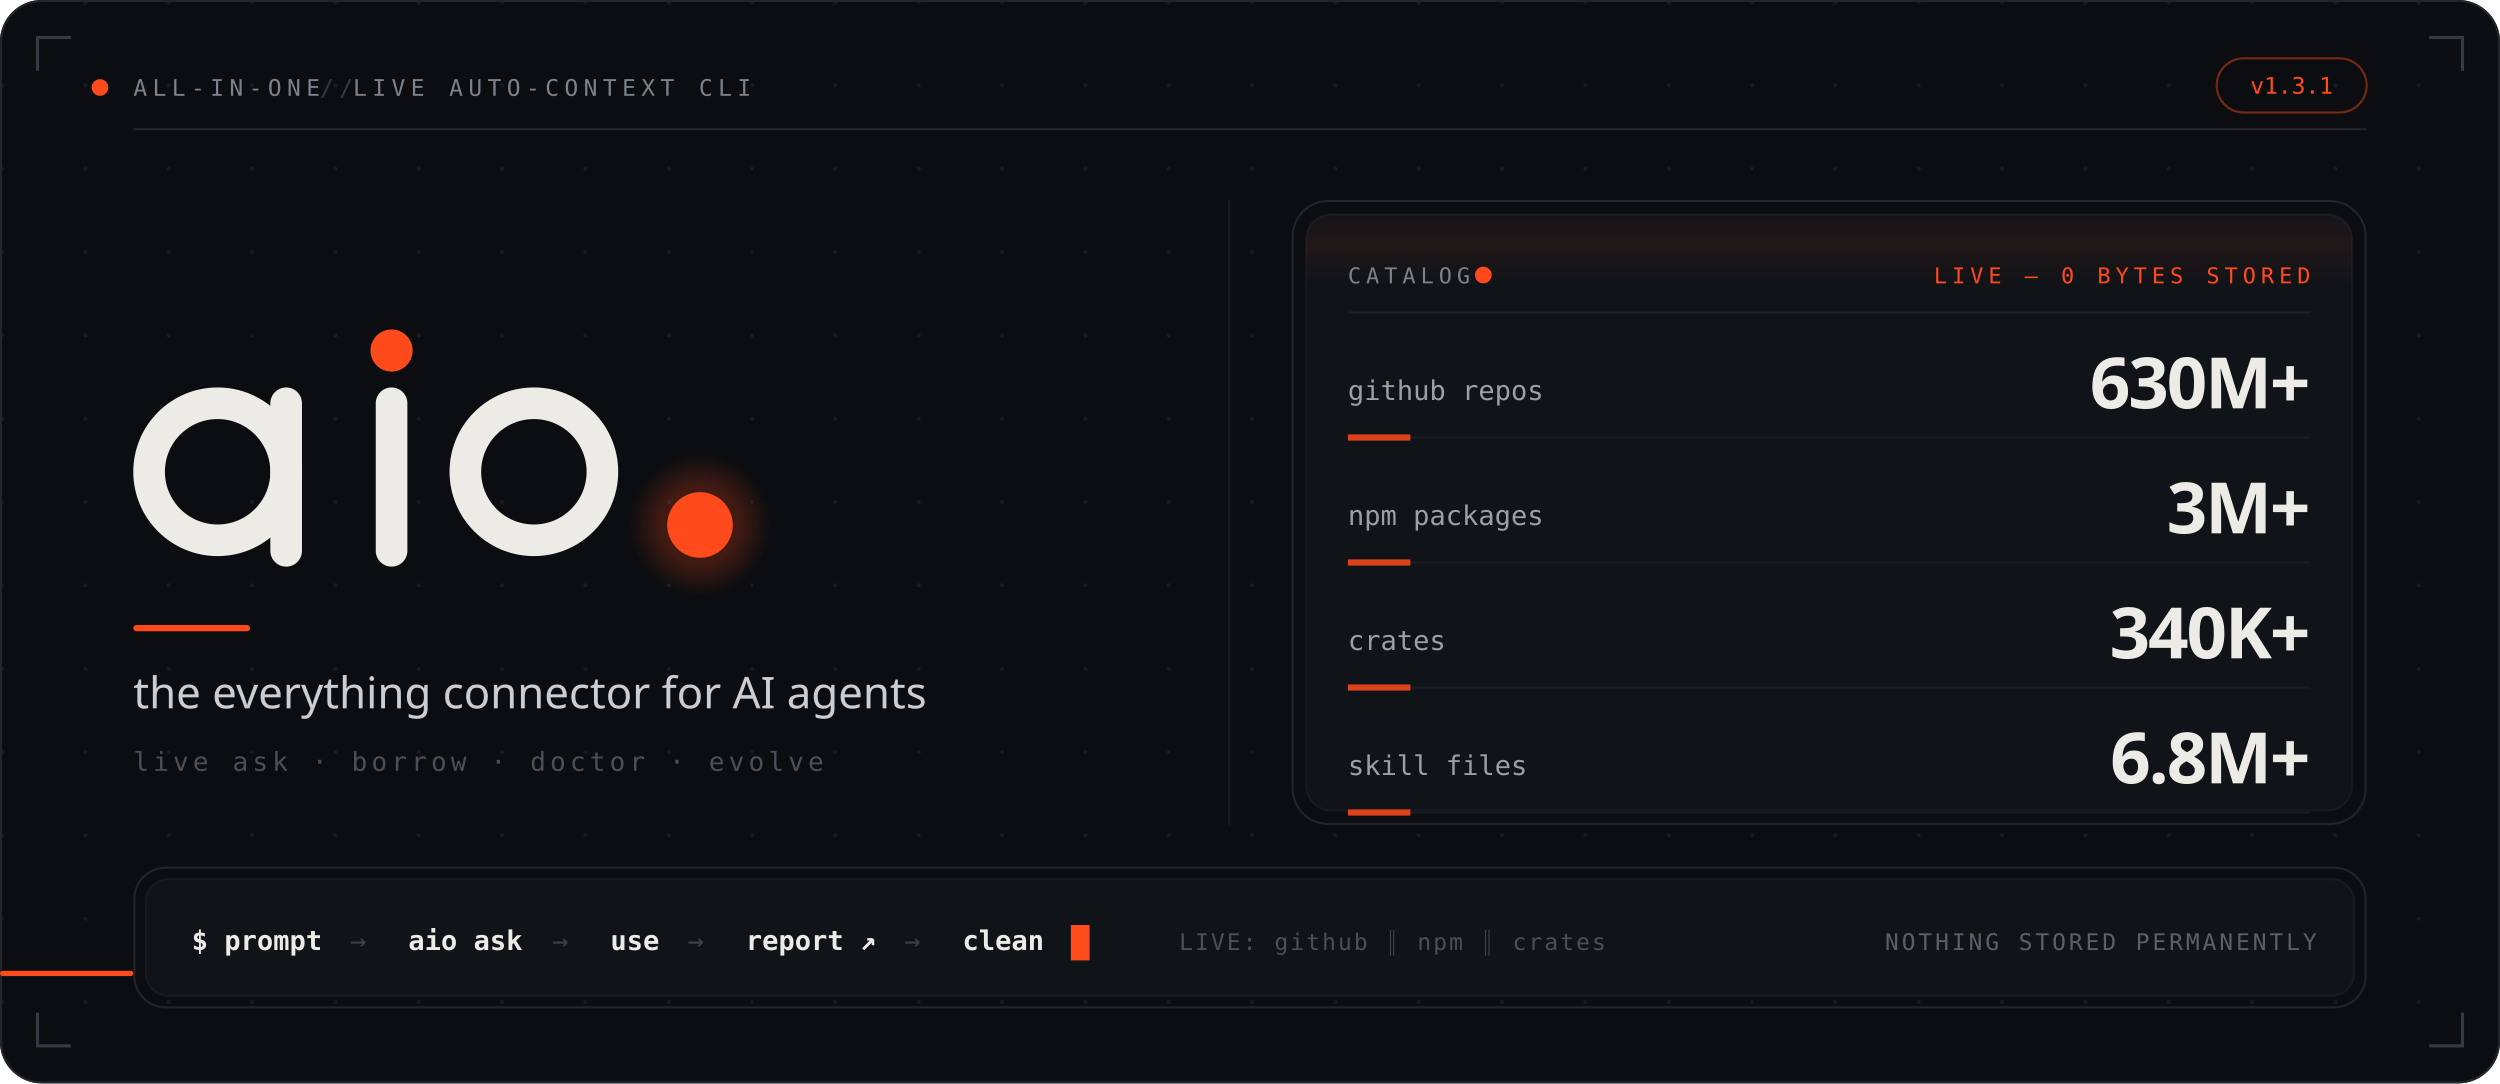
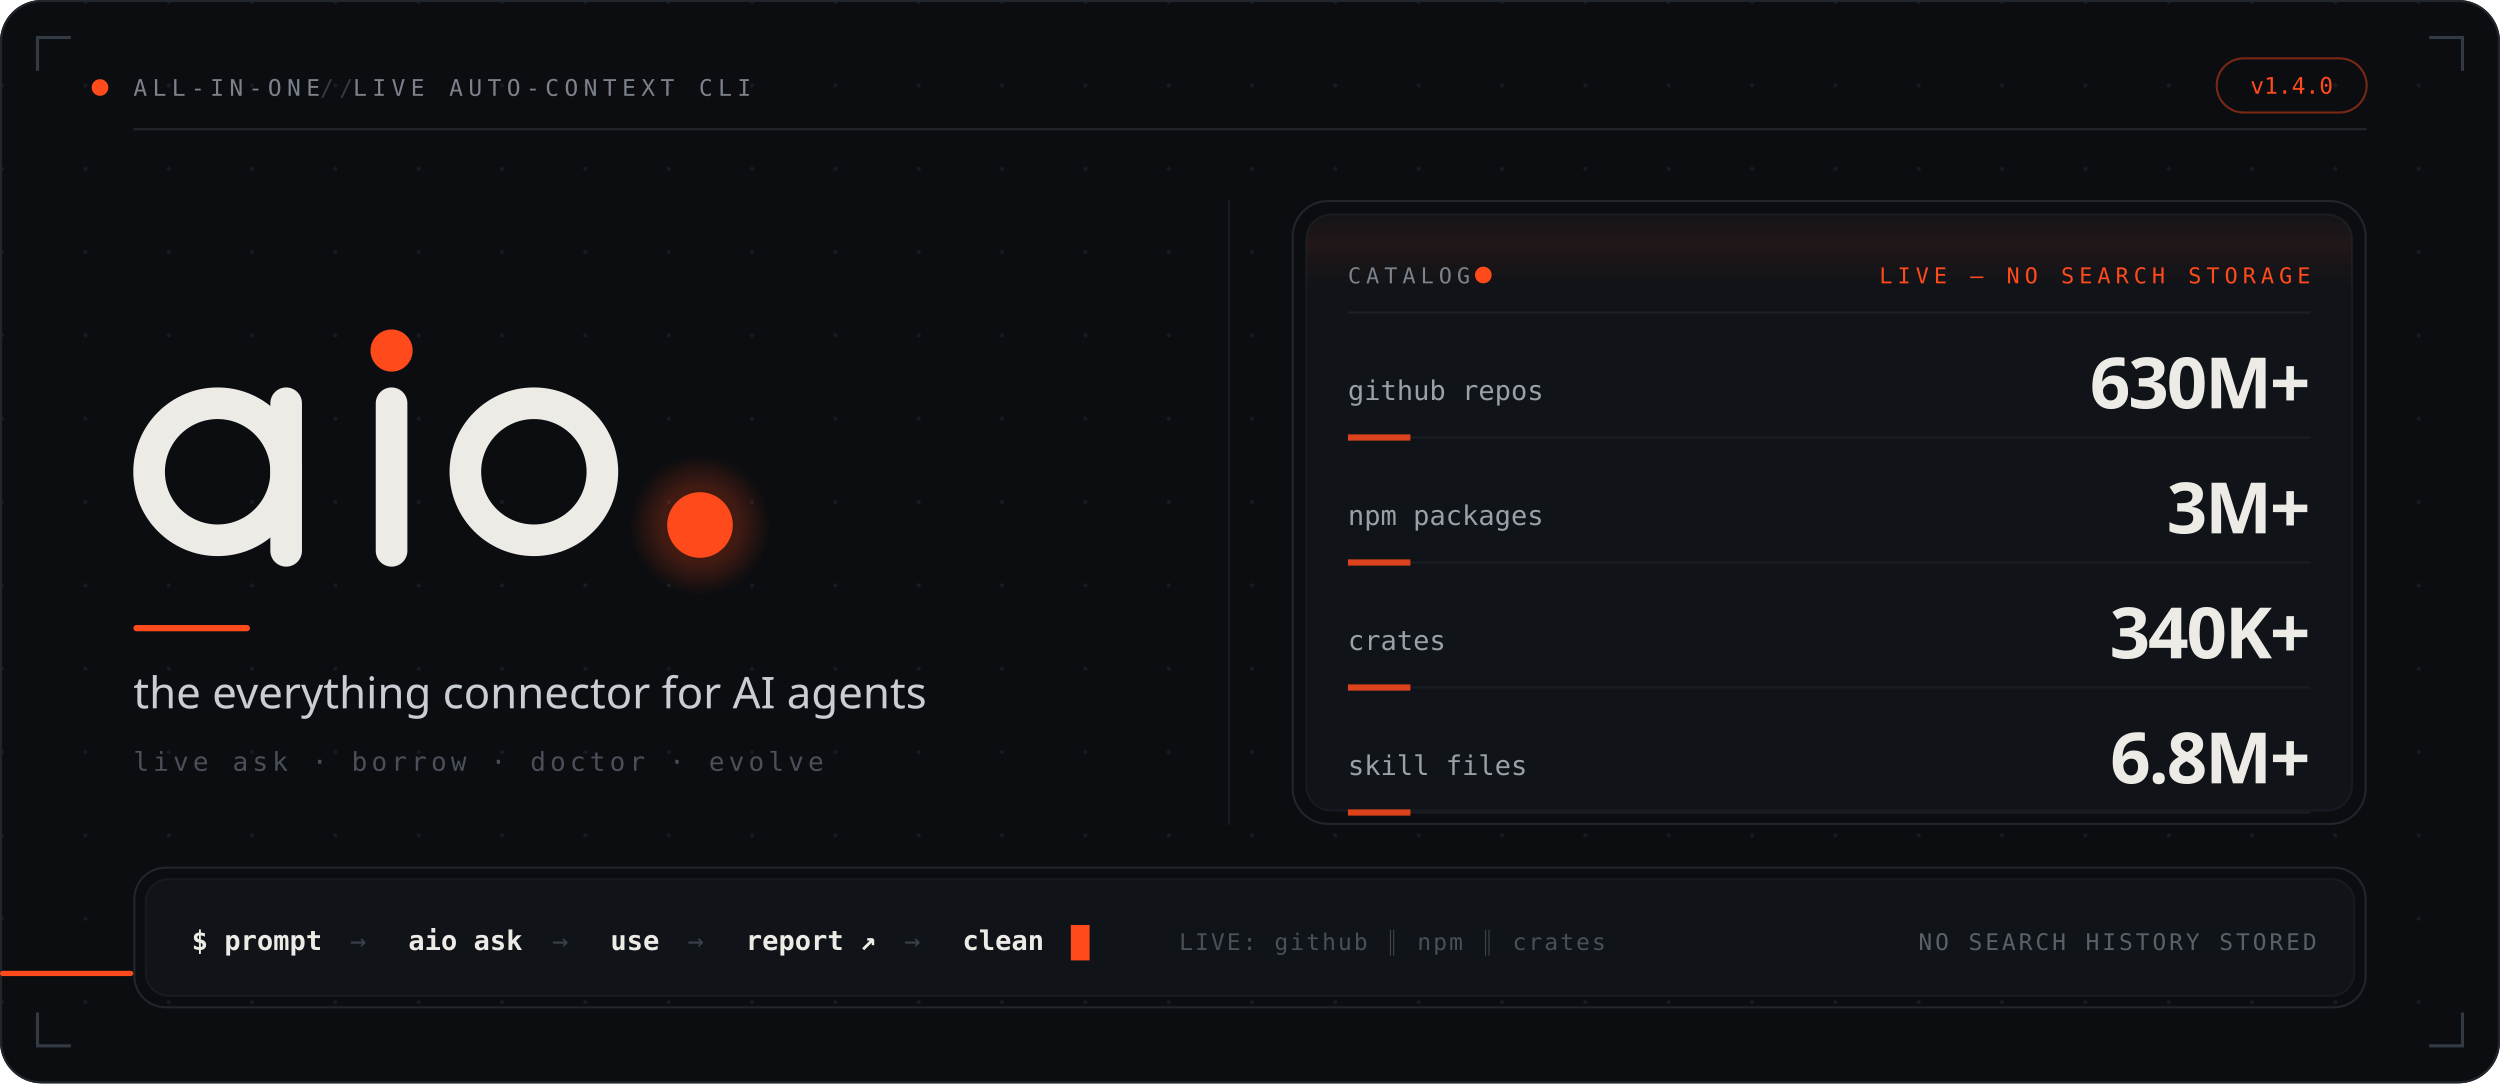
- <svg xmlns="http://www.w3.org/2000/svg" viewBox="0 0 1200 520" role="img" aria-label="aio — all-in-one: live search across github (630M+ repos), npm and crates for AI agents, zero bytes stored">
+ <svg xmlns="http://www.w3.org/2000/svg" viewBox="0 0 1200 520" role="img" aria-label="aio — all-in-one: live search across github (630M+ repos), npm and crates for AI agents, no search storage — results printed, never saved">
  <defs>
    <pattern id="grid" width="40" height="40" patternUnits="userSpaceOnUse">
      <circle cx="1" cy="1" r="1" fill="#171B21" />
    </pattern>
    <clipPath id="wordClip">
      <rect x="56" y="120" width="330" height="180" />
    </clipPath>
    <clipPath id="panelClip">
      <rect x="627" y="103" width="502" height="286" rx="12" />
    </clipPath>
    <linearGradient id="askSheen2" x1="0" y1="0" x2="0" y2="1">
      <stop offset="0" stop-color="#FF4A1C" stop-opacity="0" />
      <stop offset="0.5" stop-color="#FF4A1C" stop-opacity="0.07" />
      <stop offset="1" stop-color="#FF4A1C" stop-opacity="0" />
    </linearGradient>
    <radialGradient id="dotHalo" cx="0.5" cy="0.5" r="0.5">
      <stop offset="0.55" stop-color="#FF4A1C" stop-opacity="0.22" />
      <stop offset="1" stop-color="#FF4A1C" stop-opacity="0" />
    </radialGradient>
    <style>
      .disp{font-family:ui-sans-serif,system-ui,"Segoe UI Variable Display","Segoe UI",sans-serif;font-weight:800;fill:#EDEBE6}
      .sans{font-family:ui-sans-serif,system-ui,"Segoe UI",sans-serif}
      .mono{font-family:ui-monospace,"Cascadia Mono","SF Mono",Consolas,monospace}
      .eyebrow{font-size:11px;letter-spacing:2.6px;fill:#7C828C}
      .muted{fill:#7C828C}
      .dim{fill:#4A505A}
      .txt{fill:#C9CDD4}
      .acc{fill:#FF4A1C}
      .hair{stroke:#21252C;stroke-width:1}
      .hair2{stroke:#171B21;stroke-width:1}
      @keyframes rise{from{opacity:0;transform:translateY(18px)}to{opacity:1;transform:none}}
      @keyframes riseSm{from{opacity:0;transform:translateY(10px)}to{opacity:1;transform:none}}
      @keyframes grow{from{transform:scaleX(0)}to{transform:scaleX(1)}}
      @keyframes pop{0%{opacity:0;transform:scale(0)}70%{opacity:1;transform:scale(1.12)}100%{opacity:1;transform:scale(1)}}
      @keyframes fadeIn{from{opacity:0}to{opacity:1}}
      .g{transform-box:fill-box;transform-origin:0 50%}
      .c{transform-box:fill-box;transform-origin:50% 50%}
      .r{transform-box:fill-box;transform-origin:50% 50%;animation:rise .9s cubic-bezier(.32,.72,0,1) both}
      .rs{transform-box:fill-box;transform-origin:0 50%;animation:riseSm .7s cubic-bezier(.32,.72,0,1) both}
      .gw{transform-box:fill-box;transform-origin:0 50%;animation:grow 1.1s cubic-bezier(.32,.72,0,1) both}
      .pp{animation:pop .8s cubic-bezier(.34,1.4,.5,1) both}
      .fd{animation:fadeIn .8s cubic-bezier(.32,.72,0,1) both}
      @media (prefers-reduced-motion:reduce){.r,.rs,.gw,.pp,.fd{animation:none}}
    </style>
  </defs>
  <rect width="1200" height="520" rx="20" fill="#0B0D10" />
  <rect x="0.5" y="0.5" width="1199" height="519" rx="19.5" fill="url(#grid)" />
  <rect x="0.5" y="0.5" width="1199" height="519" rx="19.5" fill="none" stroke="#21252C" />
  <g stroke="#343A43" stroke-width="1.5" fill="none" class="fd" style="animation-delay:.9s">
    <path d="M18 34 V18 H34" />
    <path d="M1166 18 H1182 V34" />
    <path d="M1182 486 V502 H1166" />
    <path d="M34 502 H18 V486" />
  </g>
  <circle cx="48" cy="42" r="4" fill="#FF4A1C" class="fd" style="animation-delay:.5s">
    <animate attributeName="opacity" values="1;0.2;1" dur="2.2s" repeatCount="indefinite" />
  </circle>
  <text x="64" y="46" class="mono eyebrow">ALL-IN-ONE<tspan fill="#343A43">  //  </tspan>LIVE AUTO-CONTEXT CLI</text>
  <g class="fd" style="animation-delay:.7s">
    <rect x="1064" y="28" width="72" height="26" rx="13" fill="none" stroke="#FF4A1C" stroke-opacity="0.45" />
-     <text x="1100" y="45" text-anchor="middle" class="mono" font-size="11" fill="#FF4A1C">v1.3.1</text>
+     <text x="1100" y="45" text-anchor="middle" class="mono" font-size="11" fill="#FF4A1C">v1.4.0</text>
  </g>
  <line x1="64" y1="62" x2="1136" y2="62" class="hair gw" style="animation-delay:.15s" />
  <line x1="590" y1="96" x2="590" y2="396" stroke="#171B21" class="fd" style="animation-delay:.45s" />
  <g clip-path="url(#wordClip)">
    <g transform="translate(48.8 137.9) scale(1.265)">
      <g class="r" style="animation-delay:.35s">
        <g fill="none" stroke="#EDEBE6" stroke-width="12" stroke-linecap="round" stroke-linejoin="round">
          <circle cx="44" cy="70" r="26" />
          <path d="M70 44 V100" />
          <path d="M110 44 V100" />
          <circle cx="164" cy="70" r="26" />
        </g>
        <circle cx="110" cy="24" r="8" fill="#FF4A1C" />
      </g>
    </g>
  </g>
  <g class="pp" style="animation-delay:.75s">
    <circle cx="336" cy="252" r="34" fill="url(#dotHalo)">
      <animate attributeName="r" values="30;40;30" dur="3.6s" repeatCount="indefinite" calcMode="spline" keySplines="0.45 0 0.55 1;0.45 0 0.55 1" />
    </circle>
    <circle cx="336" cy="252" r="15" fill="#FF4A1C" />
    <circle cx="336" cy="252" r="15" fill="none" stroke="#FF4A1C" stroke-width="1.5">
      <animate attributeName="r" values="15;34" dur="3.6s" repeatCount="indefinite" />
      <animate attributeName="stroke-opacity" values="0.55;0" dur="3.6s" repeatCount="indefinite" />
    </circle>
  </g>
  <rect x="64" y="300" width="56" height="3" rx="1.5" fill="#FF4A1C" class="gw" style="animation-delay:.65s">
    <animate attributeName="opacity" values="1;0.45;1" dur="4s" begin="1.6s" repeatCount="indefinite" />
  </rect>
  <text x="64" y="340" class="sans txt r" font-size="21" font-weight="500" style="animation-delay:.6s">the everything connector for AI agents</text>
  <text x="64" y="370" class="mono dim rs" font-size="12.5" letter-spacing="2" style="animation-delay:.72s">live ask  ·  borrow  ·  doctor  ·  evolve</text>
  <g class="r" style="animation-delay:.45s">
    <rect x="620.5" y="96.5" width="515" height="299" rx="17" fill="none" stroke="#21252C" />
    <rect x="627" y="103" width="502" height="286" rx="12" fill="#101318" stroke="#171B21" />
    <g clip-path="url(#panelClip)">
      <rect x="627" y="96" width="502" height="42" fill="url(#askSheen2)">
        <animate attributeName="y" values="96;394;96" dur="5.4s" begin="2s" repeatCount="indefinite" calcMode="spline" keyTimes="0;0.5;1" keySplines="0.45 0 0.55 1;0.45 0 0.55 1" />
      </rect>
    </g>
    <text x="647" y="136" class="mono" font-size="10.5" letter-spacing="2.4" fill="#7C828C">CATALOG</text>
    <circle cx="712" cy="132" r="3.5" fill="#FF4A1C">
      <animate attributeName="opacity" values="1;0.2;1" dur="2.4s" repeatCount="indefinite" />
    </circle>
    <circle cx="712" cy="132" r="3.5" fill="none" stroke="#FF4A1C">
      <animate attributeName="r" values="3.5;11" dur="2.4s" repeatCount="indefinite" />
      <animate attributeName="stroke-opacity" values="0.6;0" dur="2.4s" repeatCount="indefinite" />
    </circle>
-     <text x="1109" y="136" text-anchor="end" class="mono" font-size="10.5" letter-spacing="2.4" fill="#FF4A1C">LIVE — 0 BYTES STORED</text>
+     <text x="1109" y="136" text-anchor="end" class="mono" font-size="10.5" letter-spacing="2.4" fill="#FF4A1C">LIVE — NO SEARCH STORAGE</text>
    <line x1="647" y1="150" x2="1109" y2="150" stroke="#1D2127" />
    <g class="rs" style="animation-delay:.62s">
      <text x="647" y="192" class="mono" font-size="13" fill="#9AA0A8">github repos</text>
      <text x="1109" y="196" text-anchor="end" class="disp" font-size="34" letter-spacing="-1">630M+</text>
      <line x1="647" y1="210" x2="1109" y2="210" stroke="#1A1E24" />
      <rect x="647" y="208.5" width="30" height="3" fill="#FF4A1C" opacity="0.85">
        <animate attributeName="x" values="647;1079;647" dur="7s" repeatCount="indefinite" calcMode="spline" keyTimes="0;0.5;1" keySplines="0.45 0 0.55 1;0.45 0 0.55 1" />
      </rect>
    </g>
    <g class="rs" style="animation-delay:.74s">
      <text x="647" y="252" class="mono" font-size="13" fill="#9AA0A8">npm packages</text>
      <text x="1109" y="256" text-anchor="end" class="disp" font-size="34" letter-spacing="-1">3M+</text>
      <line x1="647" y1="270" x2="1109" y2="270" stroke="#1A1E24" />
      <rect x="647" y="268.5" width="30" height="3" fill="#FF4A1C" opacity="0.85">
        <animate attributeName="x" values="647;1079;647" dur="7s" begin="1.2s" repeatCount="indefinite" calcMode="spline" keyTimes="0;0.5;1" keySplines="0.45 0 0.55 1;0.45 0 0.55 1" />
      </rect>
    </g>
    <g class="rs" style="animation-delay:.86s">
      <text x="647" y="312" class="mono" font-size="13" fill="#9AA0A8">crates</text>
      <text x="1109" y="316" text-anchor="end" class="disp" font-size="34" letter-spacing="-1">340K+</text>
      <line x1="647" y1="330" x2="1109" y2="330" stroke="#1A1E24" />
      <rect x="647" y="328.5" width="30" height="3" fill="#FF4A1C" opacity="0.85">
        <animate attributeName="x" values="647;1079;647" dur="7s" begin="2.4s" repeatCount="indefinite" calcMode="spline" keyTimes="0;0.5;1" keySplines="0.45 0 0.55 1;0.45 0 0.55 1" />
      </rect>
    </g>
    <g class="rs" style="animation-delay:.98s">
      <text x="647" y="372" class="mono" font-size="13" fill="#9AA0A8">skill files</text>
      <text x="1109" y="376" text-anchor="end" class="disp" font-size="34" letter-spacing="-1">6.8M+</text>
      <line x1="647" y1="390" x2="1109" y2="390" stroke="#1A1E24" />
      <rect x="647" y="388.5" width="30" height="3" fill="#FF4A1C" opacity="0.85">
        <animate attributeName="x" values="647;1079;647" dur="7s" begin="3.6s" repeatCount="indefinite" calcMode="spline" keyTimes="0;0.5;1" keySplines="0.45 0 0.55 1;0.45 0 0.55 1" />
      </rect>
    </g>
  </g>
  <g class="r" style="animation-delay:1.05s">
    <rect x="64.5" y="416.5" width="1071" height="67" rx="15" fill="none" stroke="#21252C" />
    <rect x="70" y="422" width="1060" height="56" rx="11" fill="#101318" stroke="#171B21" />
    <text x="92" y="456" class="mono" font-size="13" font-weight="700" fill="#EDEBE6">$ prompt</text>
    <text x="168" y="456" class="mono" font-size="13" fill="#3A4049">→</text>
    <text x="196" y="456" class="mono" font-size="13" font-weight="700" fill="#EDEBE6">aio ask</text>
    <text x="265" y="456" class="mono" font-size="13" fill="#3A4049">→</text>
    <text x="293" y="456" class="mono" font-size="13" font-weight="700" fill="#EDEBE6">use</text>
    <text x="330" y="456" class="mono" font-size="13" fill="#3A4049">→</text>
    <text x="358" y="456" class="mono" font-size="13" font-weight="700" fill="#EDEBE6">report ↗</text>
    <text x="434" y="456" class="mono" font-size="13" fill="#3A4049">→</text>
    <text x="462" y="456" class="mono" font-size="13" font-weight="700" fill="#EDEBE6">clean</text>
    <text x="566" y="456" class="mono" font-size="11" letter-spacing="1" fill="#4A505A">LIVE: github ∥ npm ∥ crates</text>
    <rect y="466" height="2.5" width="64" rx="1.25" fill="#FF4A1C">
      <animate attributeName="x" values="90;194;291;356;460;90" keyTimes="0;0.18;0.36;0.54;0.72;1" dur="11s" repeatCount="indefinite" calcMode="spline" keySplines="0.4 0 0.2 1;0.4 0 0.2 1;0.4 0 0.2 1;0.4 0 0.2 1;0.4 0 0.2 1" />
      <animate attributeName="width" values="64;59;27;66;43;64" keyTimes="0;0.18;0.36;0.54;0.72;1" dur="11s" repeatCount="indefinite" calcMode="spline" keySplines="0.4 0 0.2 1;0.4 0 0.2 1;0.4 0 0.2 1;0.4 0 0.2 1;0.4 0 0.2 1" />
    </rect>
    <rect x="514" y="444" width="9" height="17" fill="#FF4A1C">
      <animate attributeName="opacity" values="1;1;0;0" keyTimes="0;0.52;0.52;1" dur="1.4s" repeatCount="indefinite" />
    </rect>
-     <text x="1112" y="456" text-anchor="end" class="mono" font-size="11" letter-spacing="1.4" fill="#5A606A">NOTHING STORED PERMANENTLY</text>
+     <text x="1112" y="456" text-anchor="end" class="mono" font-size="11" letter-spacing="1.4" fill="#5A606A">NO SEARCH HISTORY STORED</text>
  </g>
</svg>
